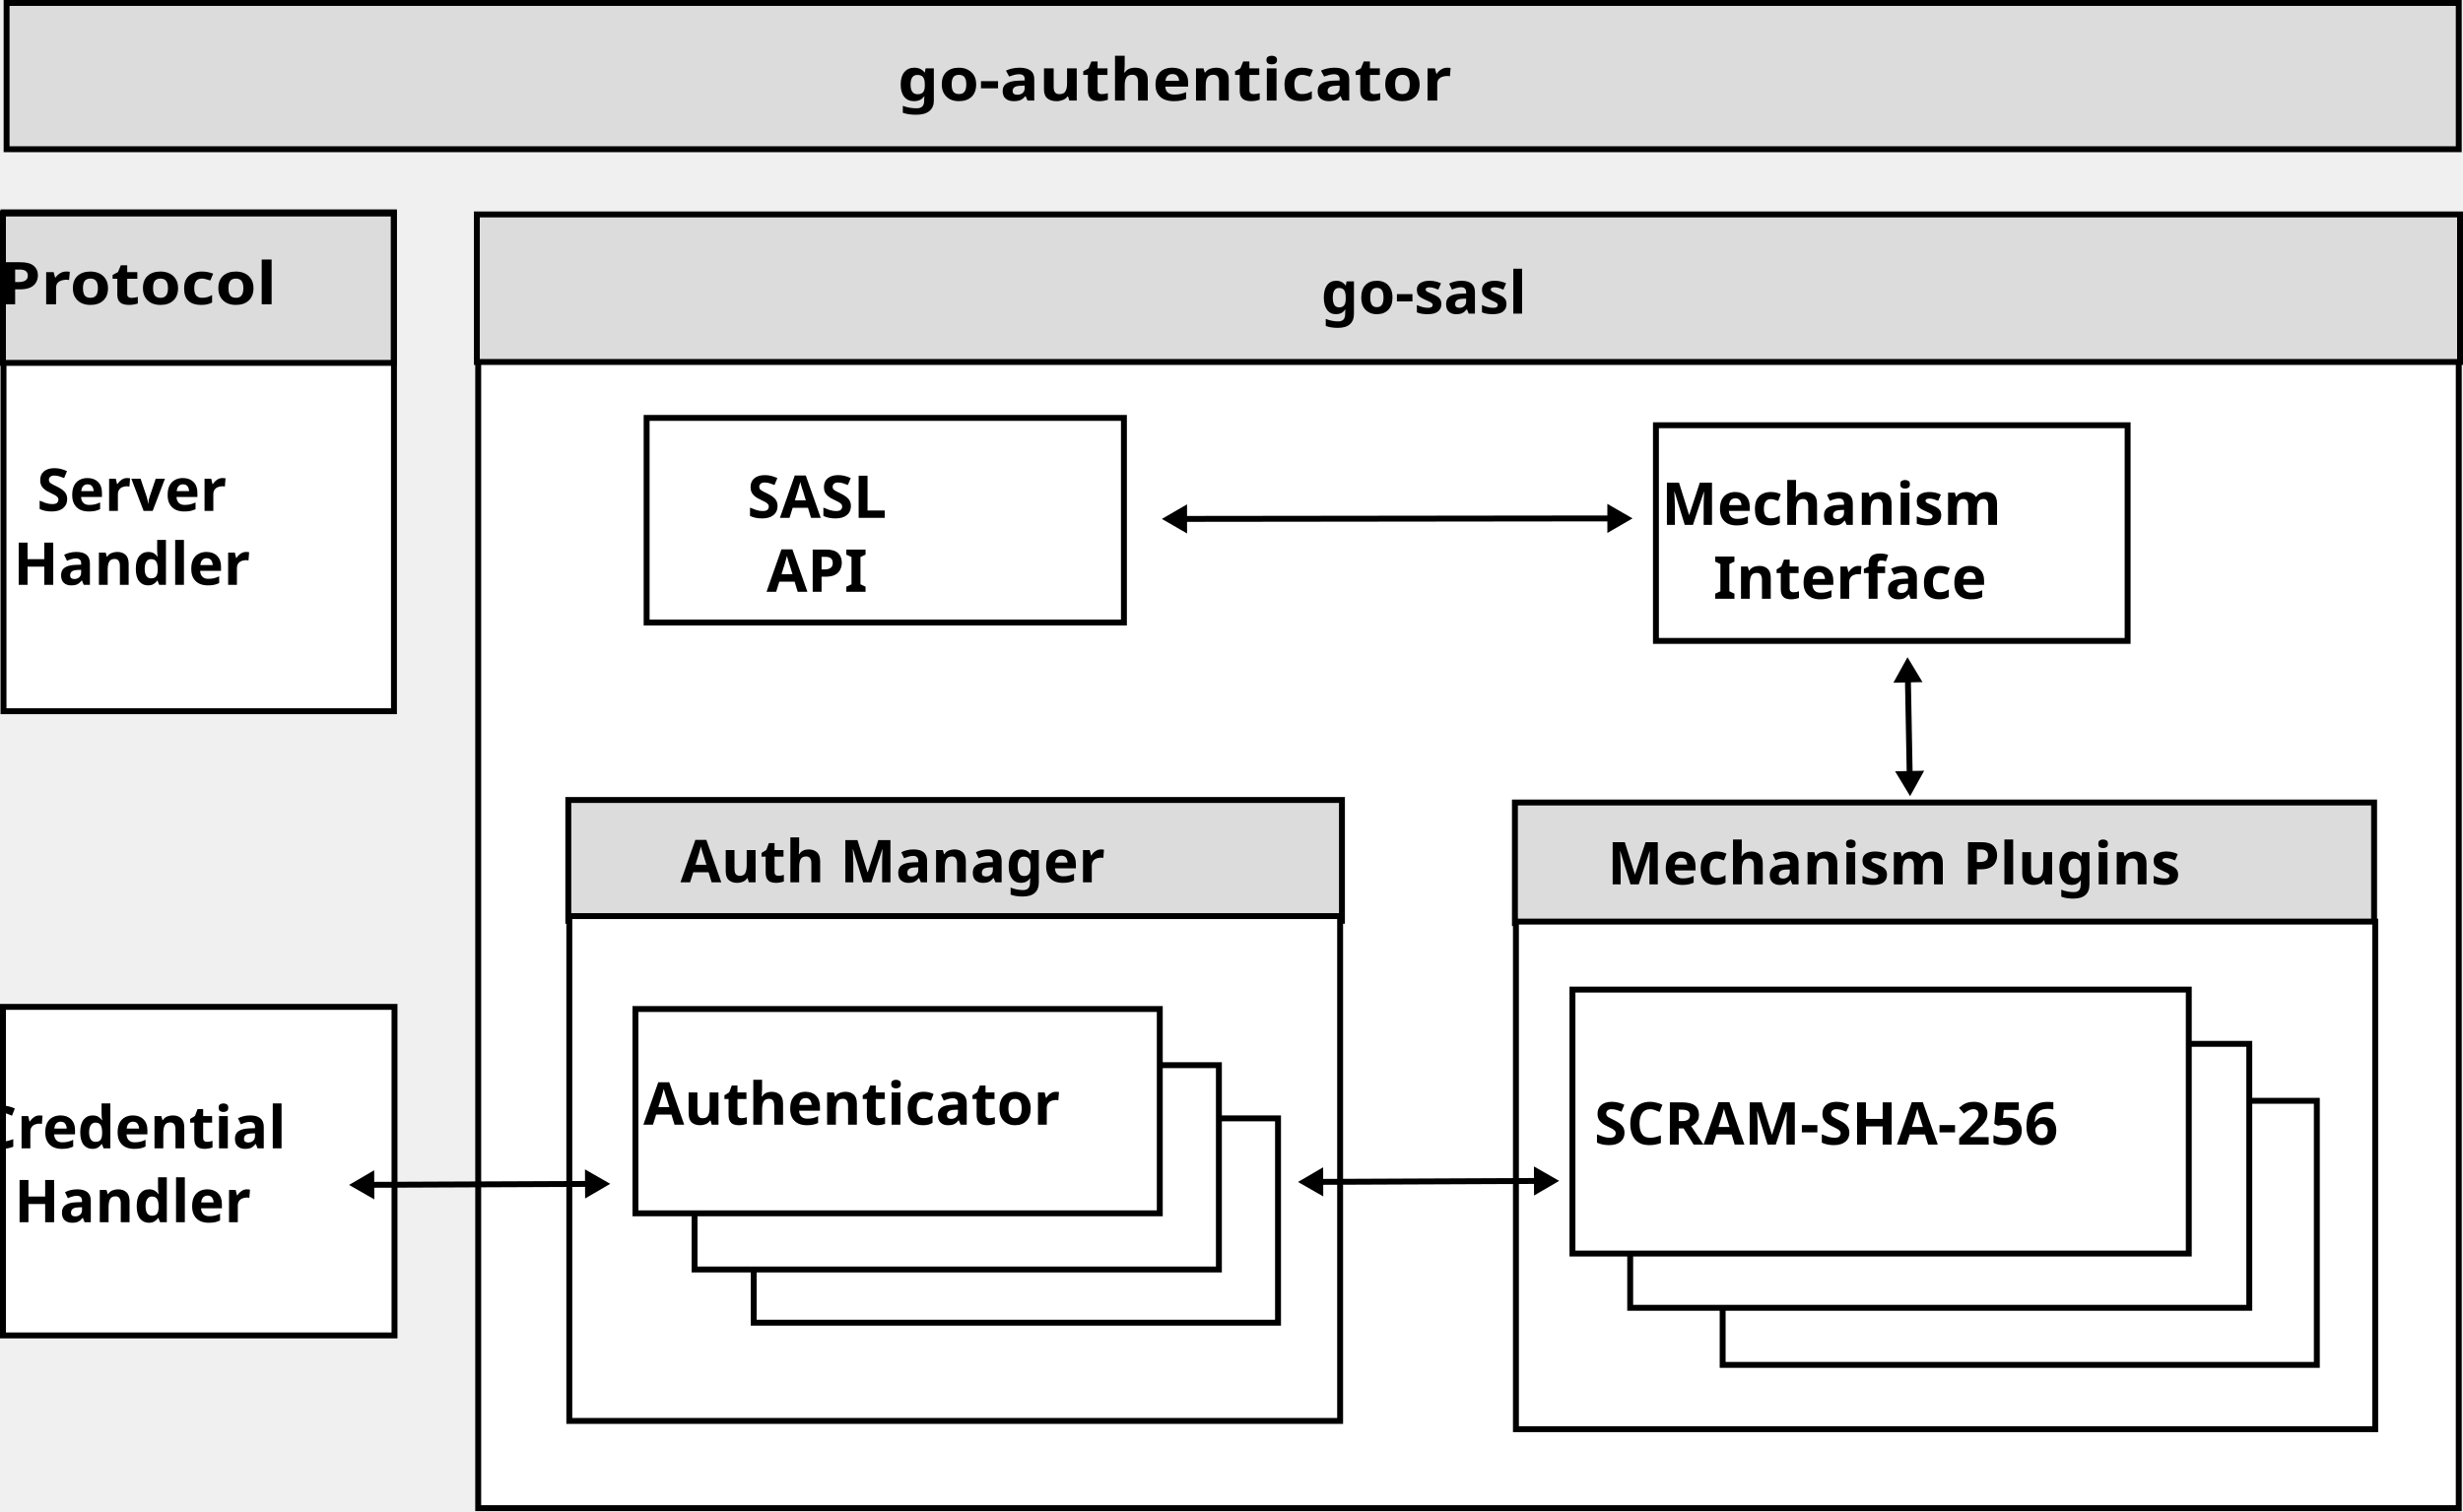
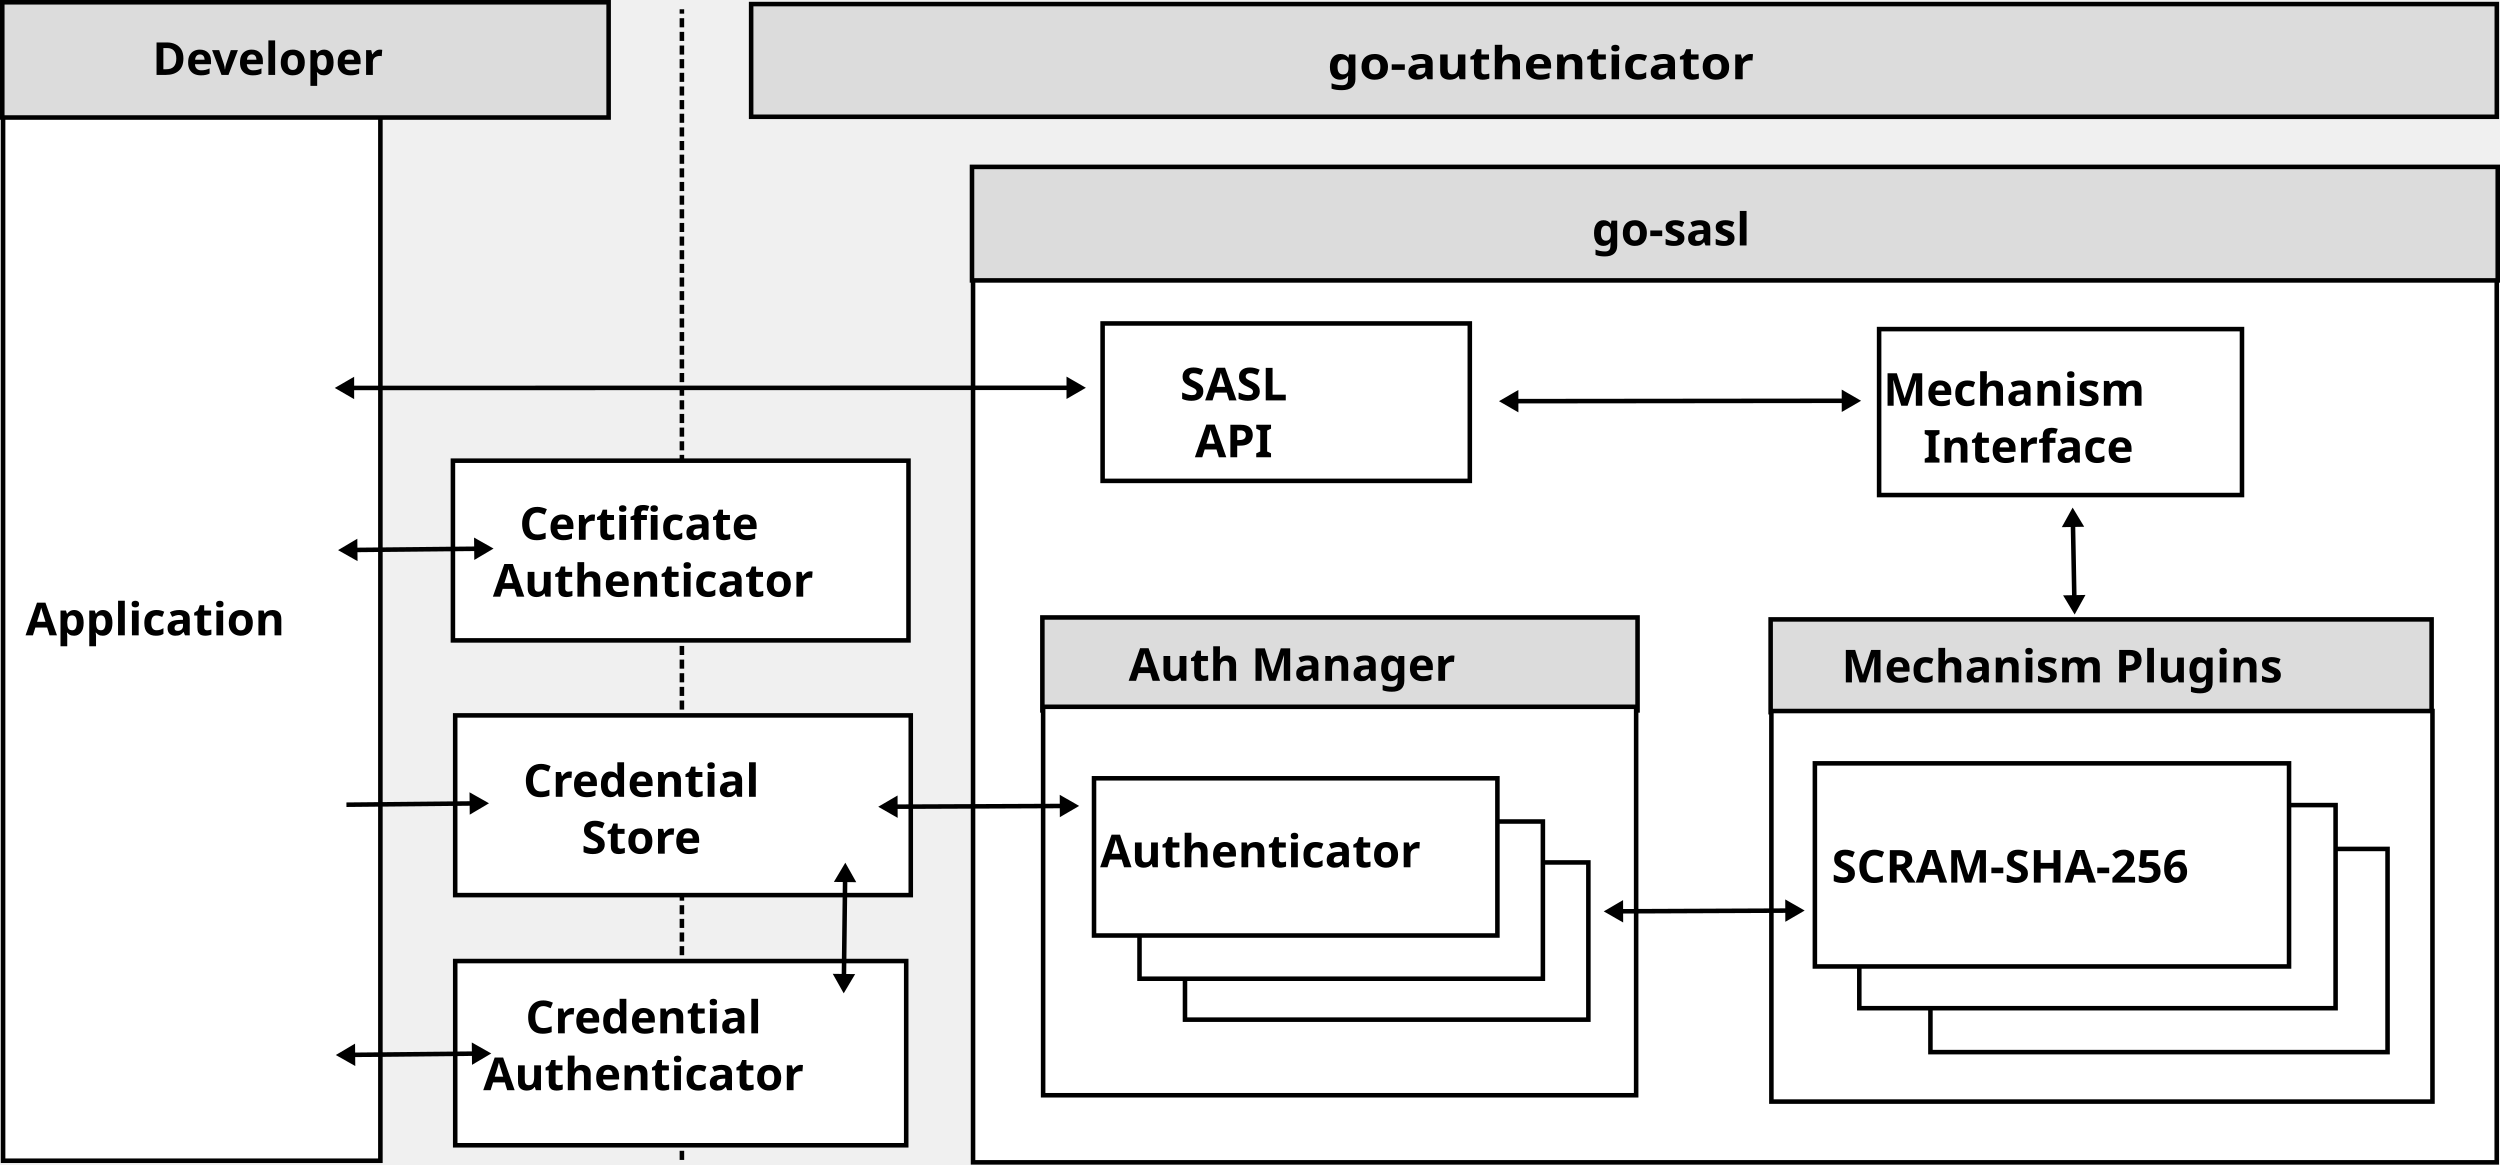
- <svg xmlns="http://www.w3.org/2000/svg" width="416.579" height="255.625" id="svg2" version="1.1" xml:space="preserve">
+ <svg xmlns="http://www.w3.org/2000/svg" width="549.617" height="256.039" id="svg2" version="1.1" xml:space="preserve">
  <defs id="defs4">
    <rect x="-116.235" y="215.059" width="16.471" height="16.941" id="rect30" />
    <marker style="overflow:visible" id="TriangleInM" refX="0" refY="0" orient="auto" viewBox="0 0 4.26 4.924" markerWidth="4.26" markerHeight="4.924" preserveAspectRatio="xMidYMid">
      <path transform="scale(-0.4)" style="fill:context-stroke;fill-rule:evenodd;stroke:context-stroke;stroke-width:1pt" d="M 5.77,0 -2.88,5 V -5 Z" id="path18279" />
    </marker>
    <marker style="overflow:visible" id="TriangleOutM" refX="0" refY="0" orient="auto" viewBox="0 0 4.26 4.924" markerWidth="4.26" markerHeight="4.924" preserveAspectRatio="xMidYMid">
      <path transform="scale(0.4)" style="fill:context-stroke;fill-rule:evenodd;stroke:context-stroke;stroke-width:1pt" d="M 5.77,0 -2.88,5 V -5 Z" id="path18288" />
    </marker>
    <linearGradient id="linearGradient5205">
      <stop style="stop-color:#370000;stop-opacity:1;" offset="0" id="stop5207" />
    </linearGradient>
    <linearGradient id="linearGradient5205-7">
      <stop id="stop5207-1" offset="0" style="stop-color:#370000;stop-opacity:1;" />
    </linearGradient>
    <linearGradient id="linearGradient5205-9">
      <stop id="stop5207-5" offset="0" style="stop-color:#370000;stop-opacity:1;" />
    </linearGradient>
    <linearGradient id="linearGradient5205-0">
      <stop id="stop5207-6" offset="0" style="stop-color:#370000;stop-opacity:1;" />
    </linearGradient>
    <linearGradient id="linearGradient5205-1">
      <stop id="stop5207-8" offset="0" style="stop-color:#370000;stop-opacity:1;" />
    </linearGradient>
    <linearGradient id="linearGradient5205-5">
      <stop id="stop5207-4" offset="0" style="stop-color:#370000;stop-opacity:1;" />
    </linearGradient>
    <linearGradient id="linearGradient5205-3">
      <stop id="stop5207-83" offset="0" style="stop-color:#370000;stop-opacity:1;" />
    </linearGradient>
    <marker style="overflow:visible" id="TriangleInM-3" refX="0" refY="0" orient="auto">
      <path transform="scale(-0.4)" style="fill:context-stroke;fill-rule:evenodd;stroke:context-stroke;stroke-width:1pt" d="M 5.77,0 -2.88,5 V -5 Z" id="path18279-9" />
    </marker>
    <marker style="overflow:visible" id="TriangleOutM-0" refX="0" refY="0" orient="auto" viewBox="0 0 4.26 4.924" markerWidth="4.26" markerHeight="4.924" preserveAspectRatio="xMidYMid">
      <path transform="scale(0.4)" style="fill:context-stroke;fill-rule:evenodd;stroke:context-stroke;stroke-width:1pt" d="M 5.77,0 -2.88,5 V -5 Z" id="path18288-5" />
    </marker>
    <marker style="overflow:visible" id="TriangleInM-6" refX="0" refY="0" orient="auto">
      <path transform="scale(-0.4)" style="fill:context-stroke;fill-rule:evenodd;stroke:context-stroke;stroke-width:1pt" d="M 5.77,0 -2.88,5 V -5 Z" id="path18279-3" />
    </marker>
    <marker style="overflow:visible" id="TriangleOutM-2" refX="0" refY="0" orient="auto">
      <path transform="scale(0.4)" style="fill:context-stroke;fill-rule:evenodd;stroke:context-stroke;stroke-width:1pt" d="M 5.77,0 -2.88,5 V -5 Z" id="path18288-6" />
    </marker>
    <marker style="overflow:visible" id="TriangleInM-3-7" refX="0" refY="0" orient="auto">
      <path transform="scale(-0.4)" style="fill:context-stroke;fill-rule:evenodd;stroke:context-stroke;stroke-width:1pt" d="M 5.77,0 -2.88,5 V -5 Z" id="path18279-9-3" />
    </marker>
    <marker style="overflow:visible" id="TriangleOutM-0-4" refX="0" refY="0" orient="auto">
      <path transform="scale(0.4)" style="fill:context-stroke;fill-rule:evenodd;stroke:context-stroke;stroke-width:1pt" d="M 5.77,0 -2.88,5 V -5 Z" id="path18288-5-3" />
    </marker>
  </defs>
-   <g id="layer2" transform="translate(37.75255,11.48896)" style="display:inline">
+   <g id="layer2" transform="translate(170.7912,11.9032)" style="display:inline">
+     <path style="display:inline;fill:none;stroke:#000000;stroke-width:1;stroke-linecap:butt;stroke-linejoin:miter;stroke-dasharray:2, 1;stroke-dashoffset:0;stroke-opacity:1" d="m -20.876,243.101 -0.003,-252.966" id="path32" />
    <rect y="25.423" x="43.129" height="218.213" width="334.978" id="rect18008" style="fill:#ffffff;fill-opacity:1;stroke:#000000;stroke-width:1;stroke-miterlimit:2.154;stroke-dasharray:none;stroke-opacity:1" />
    <rect y="59.207" x="71.613" height="34.611" width="80.729" id="rect3109-7-1" style="display:inline;fill:#ffffff;fill-opacity:1;stroke:#000000;stroke-width:1;stroke-miterlimit:2.154;stroke-dasharray:none;stroke-opacity:1" />
    <rect y="124.269" x="218.474" height="20.404" width="145.316" id="rect16215" style="fill:#dcdcdc;fill-opacity:1;stroke:#000000;stroke-width:1;stroke-miterlimit:2.154;stroke-dasharray:none;stroke-opacity:1" />
    <rect y="144.413" x="218.643" height="85.865" width="145.335" id="rect16215-3" style="display:inline;fill:#ffffff;fill-opacity:1;stroke:#000000;stroke-width:1;stroke-miterlimit:2.154;stroke-dasharray:none;stroke-opacity:1" />
    <rect y="174.73" x="253.607" height="44.673" width="100.497" id="rect16215-2" style="display:inline;fill:#ffffff;fill-opacity:1;stroke:#000000;stroke-width:1;stroke-miterlimit:2.154;stroke-dasharray:none;stroke-opacity:1" />
    <rect y="165.094" x="237.97" height="44.651" width="104.71" id="rect16215-2-8" style="display:inline;fill:#ffffff;fill-opacity:1;stroke:#000000;stroke-width:1;stroke-miterlimit:2.154;stroke-dasharray:none;stroke-opacity:1" />
    <rect y="24.786" x="42.898" height="24.958" width="335.429" id="rect16225-9" style="display:inline;fill:#dcdcdc;fill-opacity:1;stroke:#000000;stroke-width:1;stroke-miterlimit:2.154;stroke-dasharray:none;stroke-opacity:1" />
    <rect y="155.916" x="228.204" height="44.654" width="104.242" id="rect16215-2-5" style="display:inline;fill:#ffffff;fill-opacity:1;stroke:#000000;stroke-width:1;stroke-miterlimit:2.154;stroke-dasharray:none;stroke-opacity:1" />
    <path style="display:inline;fill:none;stroke:#000000;stroke-width:1;stroke-linecap:butt;stroke-linejoin:miter;stroke-dasharray:none;stroke-opacity:1;marker-start:url(#TriangleInM-3-7);marker-end:url(#TriangleOutM-0-4)" d="m 235.526,76.208 -73.926,0.084" id="path2" />
    <rect y="60.448" x="242.324" height="36.483" width="79.777" id="rect3" style="display:inline;fill:#ffffff;fill-opacity:1;stroke:#000000;stroke-width:1;stroke-miterlimit:2.154;stroke-dasharray:none;stroke-opacity:1" />
    <rect y="123.841" x="58.37" height="20.436" width="130.848" id="rect6" style="fill:#dcdcdc;fill-opacity:1;stroke:#000000;stroke-width:1;stroke-miterlimit:2.154;stroke-dasharray:none;stroke-opacity:1" />
    <rect y="143.483" x="58.537" height="85.401" width="130.372" id="rect7" style="display:inline;fill:#ffffff;fill-opacity:1;stroke:#000000;stroke-width:1;stroke-miterlimit:2.154;stroke-dasharray:none;stroke-opacity:1" />
    <path style="display:inline;fill:none;stroke:#000000;stroke-width:1;stroke-linecap:butt;stroke-linejoin:miter;stroke-dasharray:none;stroke-opacity:1;marker-start:url(#TriangleInM-3-7);marker-end:url(#TriangleOutM-0-4)" d="m 223.117,188.287 -38.49,0.161" id="path12" />
    <path style="display:inline;fill:none;stroke:#000000;stroke-width:1;stroke-linecap:butt;stroke-linejoin:miter;stroke-dasharray:none;stroke-opacity:1;marker-start:url(#TriangleInM-3);marker-end:url(#TriangleOutM-0)" d="m 284.925,102.531 0.334,17.826" id="path13" />
-     <rect y="-10.989" x="-36.636" height="24.743" width="414.743" id="rect43" style="fill:#dcdcdc;fill-opacity:1;stroke:#000000;stroke-width:1;stroke-miterlimit:2.154;stroke-dasharray:none;stroke-opacity:1" />
-     <rect y="24.435" x="-37.159" height="84.39" width="66.038" id="rect23" style="display:inline;fill:#ffffff;fill-opacity:1;stroke:#000000;stroke-width:1;stroke-miterlimit:2.154;stroke-dasharray:none;stroke-opacity:1" />
-     <rect y="24.63" x="-37.253" height="25.27" width="66.093" id="rect4" style="fill:#dcdcdc;fill-opacity:1;stroke:#000000;stroke-width:1;stroke-miterlimit:2.154;stroke-dasharray:none;stroke-opacity:1" />
-     <rect y="158.841" x="-37.252" height="55.578" width="66.225" id="rect24" style="display:inline;fill:#ffffff;fill-opacity:1;stroke:#000000;stroke-width:1;stroke-miterlimit:2.154;stroke-dasharray:none;stroke-opacity:1" />
+     <rect y="-11.008" x="-5.655" height="24.78" width="383.78" id="rect43" style="fill:#dcdcdc;fill-opacity:1;stroke:#000000;stroke-width:1;stroke-miterlimit:2.154;stroke-dasharray:none;stroke-opacity:1" />
+     <rect y="199.379" x="-70.714" height="40.502" width="99.149" id="rect24" style="display:inline;fill:#ffffff;fill-opacity:1;stroke:#000000;stroke-width:1;stroke-miterlimit:2.154;stroke-dasharray:none;stroke-opacity:1" />
    <rect y="177.702" x="89.725" height="34.563" width="88.681" id="rect47" style="display:inline;fill:#ffffff;fill-opacity:1;stroke:#000000;stroke-width:1;stroke-miterlimit:2.154;stroke-dasharray:none;stroke-opacity:1" />
    <rect y="168.702" x="79.725" height="34.563" width="88.681" id="rect48" style="display:inline;fill:#ffffff;fill-opacity:1;stroke:#000000;stroke-width:1;stroke-miterlimit:2.154;stroke-dasharray:none;stroke-opacity:1" />
    <rect y="159.202" x="69.725" height="34.563" width="88.681" id="rect49" style="display:inline;fill:#ffffff;fill-opacity:1;stroke:#000000;stroke-width:1;stroke-miterlimit:2.154;stroke-dasharray:none;stroke-opacity:1" />
-     <path style="display:inline;fill:none;stroke:#000000;stroke-width:1;stroke-linecap:butt;stroke-linejoin:miter;stroke-dasharray:none;stroke-opacity:1;marker-start:url(#TriangleInM-3-7);marker-end:url(#TriangleOutM-0-4)" d="m 62.617,188.787 -38.49,0.161" id="path49" />
+     <rect y="12.478" x="-170.116" height="230.804" width="82.951" id="rect1" style="display:inline;fill:#ffffff;fill-opacity:1;stroke:#000000;stroke-width:1.005;stroke-miterlimit:2.154;stroke-dasharray:none;stroke-opacity:1" />
+     <rect y="89.375" x="-71.219" height="39.51" width="100.158" id="rect9" style="display:inline;fill:#ffffff;fill-opacity:1;stroke:#000000;stroke-width:1;stroke-miterlimit:2.154;stroke-dasharray:none;stroke-opacity:1" />
+     <rect y="145.375" x="-70.719" height="39.51" width="100.158" id="rect20" style="display:inline;fill:#ffffff;fill-opacity:1;stroke:#000000;stroke-width:1;stroke-miterlimit:2.154;stroke-dasharray:none;stroke-opacity:1" />
+     <path style="display:inline;fill:none;stroke:#000000;stroke-width:1;stroke-linecap:butt;stroke-linejoin:miter;stroke-dasharray:none;stroke-opacity:1;marker-start:url(#TriangleInM-3-7);marker-end:url(#TriangleOutM-0-4)" d="m 63.617,165.287 -38.49,0.161" id="path49" />
+     <rect y="-11.403" x="-170.291" height="25.336" width="133.306" id="rect26" style="display:inline;fill:#dcdcdc;fill-opacity:1;stroke:#000000;stroke-width:1;stroke-miterlimit:2.154;stroke-dasharray:none;stroke-opacity:1" />
+     <path style="display:inline;fill:none;stroke:#000000;stroke-width:1;stroke-linecap:butt;stroke-linejoin:miter;stroke-dasharray:none;stroke-opacity:1;marker-start:url(#TriangleInM-3-7);marker-end:url(#TriangleOutM-0-4)" d="m 65.097,73.35 -159.449,0.036" id="path27" />
+     <path style="display:inline;fill:none;stroke:#000000;stroke-width:1;stroke-linecap:butt;stroke-linejoin:miter;stroke-dasharray:none;stroke-opacity:1;marker-start:url(#TriangleInM-3-7);marker-end:url(#TriangleOutM-0-4)" d="m 15.013,180.598 -0.282,23.039" id="path28" />
+     <path style="display:inline;fill:none;stroke:#000000;stroke-width:1;stroke-linecap:butt;stroke-linejoin:miter;stroke-dasharray:none;stroke-opacity:1;marker-start:url(#TriangleInM-3-7);marker-end:url(#TriangleOutM)" d="m -65.127,108.725 -28.502,0.286" id="path29" />
+     <path style="display:inline;fill:none;stroke:#000000;stroke-width:1;stroke-linecap:butt;stroke-linejoin:miter;stroke-dasharray:none;stroke-opacity:1;marker-start:url(#TriangleInM-3-7)" d="m -66.127,164.725 -28.502,0.286" id="path30" />
+     <path style="display:inline;fill:none;stroke:#000000;stroke-width:1;stroke-linecap:butt;stroke-linejoin:miter;stroke-dasharray:none;stroke-opacity:1;marker-start:url(#TriangleInM-3-7);marker-end:url(#TriangleOutM-0)" d="m -65.627,219.725 -28.502,0.286" id="path31" />
  </g>
-   <g id="layer4" transform="translate(-98.9918,-5.132131)" />
-   <g id="layer1" transform="translate(-148.2474,-186.8732)" style="display:inline">
+   <g id="layer4" transform="translate(34.04684,-4.717887)" />
+   <g id="layer1" transform="translate(-15.20882,-186.459)" style="display:inline">
    <text xml:space="preserve" style="font-style:normal;font-variant:normal;font-weight:bold;font-stretch:normal;line-height:0%;font-family:'Source Code Pro';-inkscape-font-specification:'Source Code Pro Bold';text-align:center;letter-spacing:0px;word-spacing:0px;writing-mode:lr-tb;text-anchor:middle;fill:#000000;fill-opacity:1;stroke:none;stroke-width:2;stroke-miterlimit:2.154;stroke-dasharray:none" x="297.353" y="274.48" id="text3115">
      <tspan x="297.353" y="274.48" style="font-size:10px;line-height:1.25;stroke-width:2;stroke-dasharray:none" id="tspan6185">SASL</tspan>
      <tspan x="297.353" y="286.98" style="font-size:10px;line-height:1.25;stroke-width:2;stroke-dasharray:none" id="tspan7">API</tspan>
      <tspan x="297.353" y="293.804" style="font-size:10px;line-height:1.25;stroke-width:2;stroke-dasharray:none" id="tspan5357" />
    </text>
-     <text xml:space="preserve" style="font-style:normal;font-variant:normal;font-weight:normal;font-stretch:normal;line-height:0%;font-family:Arial;-inkscape-font-specification:Arial;text-align:center;letter-spacing:0px;word-spacing:0px;writing-mode:lr-tb;text-anchor:middle;display:inline;fill:#000000;fill-opacity:1;stroke:none;stroke-width:2;stroke-miterlimit:2.154;stroke-dasharray:none" x="397.42" y="239.927" id="text16229-0">
-       <tspan y="239.927" x="397.42" id="tspan16227-9" style="font-style:normal;font-variant:normal;font-weight:bold;font-stretch:normal;font-size:10px;line-height:1.25;font-family:'Source Code Pro';-inkscape-font-specification:'Source Code Pro Bold';stroke-width:2;stroke-miterlimit:2.154;stroke-dasharray:none">go-sasl</tspan>
+     <text xml:space="preserve" style="font-style:normal;font-variant:normal;font-weight:normal;font-stretch:normal;line-height:0%;font-family:Arial;-inkscape-font-specification:Arial;text-align:center;letter-spacing:0px;word-spacing:0px;writing-mode:lr-tb;text-anchor:middle;display:inline;fill:#000000;fill-opacity:1;stroke:none;stroke-width:2;stroke-miterlimit:2.154;stroke-dasharray:none" x="390.92" y="240.427" id="text16229-0">
+       <tspan y="240.427" x="390.92" id="tspan16227-9" style="font-style:normal;font-variant:normal;font-weight:bold;font-stretch:normal;font-size:10px;line-height:1.25;font-family:'Source Code Pro';-inkscape-font-specification:'Source Code Pro Bold';stroke-width:2;stroke-miterlimit:2.154;stroke-dasharray:none">go-sasl</tspan>
    </text>
    <text id="text3" y="336.48" x="475.059" style="font-style:normal;font-variant:normal;font-weight:bold;font-stretch:normal;line-height:0%;font-family:'Source Code Pro';-inkscape-font-specification:'Source Code Pro Bold';text-align:center;letter-spacing:0px;word-spacing:0px;writing-mode:lr-tb;text-anchor:middle;fill:#000000;fill-opacity:1;stroke:none;stroke-width:2;stroke-miterlimit:2.154;stroke-dasharray:none" xml:space="preserve">
      <tspan y="336.48" x="475.059" style="font-size:10px;line-height:1.25;stroke-width:2;stroke-dasharray:none" id="tspan10"> Mechanism Plugins</tspan>
    </text>
    <text id="text3-1" y="380.496" x="464.935" style="font-style:normal;font-variant:normal;font-weight:bold;font-stretch:normal;line-height:0%;font-family:'Source Code Pro';-inkscape-font-specification:'Source Code Pro Bold';text-align:center;letter-spacing:0px;word-spacing:0px;writing-mode:lr-tb;text-anchor:middle;display:inline;fill:#000000;fill-opacity:1;stroke:none;stroke-width:2;stroke-miterlimit:2.154;stroke-dasharray:none" xml:space="preserve">
      <tspan y="380.496" x="464.935" style="font-size:10px;line-height:1.25;stroke-width:2;stroke-dasharray:none" id="tspan10-1">SCRAM-SHA-256</tspan>
    </text>
    <text xml:space="preserve" style="font-size:5.333px;fill:#e6e6e6;fill-opacity:0.781;stroke:#000000" x="432.314" y="253.506" id="text2">
      <tspan id="tspan2" x="432.314" y="253.506" />
    </text>
    <text xml:space="preserve" transform="translate(32.07918,181.7411)" id="text30" style="font-size:5.333px;white-space:pre;shape-inside:url(#rect30);display:inline;fill:#e6e6e6;fill-opacity:0.781;stroke:#000000;stroke-width:1;stroke-dasharray:none" />
    <text id="text5" y="263.162" x="468.943" style="font-style:normal;font-variant:normal;font-weight:bold;font-stretch:normal;line-height:0%;font-family:'Source Code Pro';-inkscape-font-specification:'Source Code Pro Bold';text-align:center;letter-spacing:0px;word-spacing:0px;writing-mode:lr-tb;text-anchor:middle;display:inline;fill:#000000;fill-opacity:1;stroke:none;stroke-width:2;stroke-miterlimit:2.154;stroke-dasharray:none" xml:space="preserve">
      <tspan y="263.162" x="468.943" style="font-size:10px;line-height:1.25;stroke-width:2;stroke-dasharray:none" id="tspan3" />
      <tspan y="275.662" x="468.943" style="font-size:10px;line-height:1.25;stroke-width:2;stroke-dasharray:none" id="tspan4">Mechanism</tspan>
      <tspan y="288.162" x="468.943" style="font-size:10px;line-height:1.25;stroke-width:2;stroke-dasharray:none" id="tspan5">Interface</tspan>
    </text>
    <text id="text8" y="336.127" x="307.059" style="font-style:normal;font-variant:normal;font-weight:bold;font-stretch:normal;line-height:0%;font-family:'Source Code Pro';-inkscape-font-specification:'Source Code Pro Bold';text-align:center;letter-spacing:0px;word-spacing:0px;writing-mode:lr-tb;text-anchor:middle;fill:#000000;fill-opacity:1;stroke:none;stroke-width:2;stroke-miterlimit:2.154;stroke-dasharray:none" xml:space="preserve">
      <tspan y="336.127" x="307.059" style="font-size:10px;line-height:1.25;stroke-width:2;stroke-dasharray:none" id="tspan8">Auth Manager</tspan>
    </text>
    <text xml:space="preserve" style="font-style:normal;font-variant:normal;font-weight:bold;font-stretch:normal;line-height:0%;font-family:'Source Code Pro';-inkscape-font-specification:'Source Code Pro Bold';text-align:center;letter-spacing:0px;word-spacing:0px;writing-mode:lr-tb;text-anchor:middle;fill:#000000;fill-opacity:1;stroke:none;stroke-width:2;stroke-miterlimit:2.154;stroke-dasharray:none" x="300.118" y="377.127" id="text12">
      <tspan x="300.118" y="377.127" style="font-size:10px;line-height:1.25;stroke-width:2;stroke-dasharray:none" id="tspan12">Authenticator</tspan>
    </text>
-     <text xml:space="preserve" style="font-style:normal;font-variant:normal;font-weight:normal;font-stretch:normal;font-size:12.561px;line-height:0%;font-family:Arial;-inkscape-font-specification:Arial;text-align:center;letter-spacing:0px;word-spacing:0px;writing-mode:lr-tb;text-anchor:middle;fill:#000000;fill-opacity:1;stroke:none;stroke-width:2.094;stroke-miterlimit:2.154;stroke-dasharray:none" x="339.542" y="213.831" id="text43" transform="scale(1.04879,0.9534795)">
-       <tspan y="213.831" x="339.542" id="tspan43" style="font-style:normal;font-variant:normal;font-weight:bold;font-stretch:normal;font-size:10.468px;line-height:1.25;font-family:'Source Code Pro';-inkscape-font-specification:'Source Code Pro Bold';stroke-width:2.094;stroke-miterlimit:2.154;stroke-dasharray:none">go-authenticator</tspan>
+     <text xml:space="preserve" style="font-style:normal;font-variant:normal;font-weight:normal;font-stretch:normal;font-size:12.561px;line-height:0%;font-family:Arial;-inkscape-font-specification:Arial;text-align:center;letter-spacing:0px;word-spacing:0px;writing-mode:lr-tb;text-anchor:middle;fill:#000000;fill-opacity:1;stroke:none;stroke-width:2.094;stroke-miterlimit:2.154;stroke-dasharray:none" x="346.217" y="213.831" id="text43" transform="scale(1.04879,0.9534795)">
+       <tspan y="213.831" x="346.217" id="tspan43" style="font-style:normal;font-variant:normal;font-weight:bold;font-stretch:normal;font-size:10.468px;line-height:1.25;font-family:'Source Code Pro';-inkscape-font-specification:'Source Code Pro Bold';stroke-width:2.094;stroke-miterlimit:2.154;stroke-dasharray:none">go-authenticator</tspan>
    </text>
-     <text xml:space="preserve" style="font-style:normal;font-variant:normal;font-weight:bold;font-stretch:normal;line-height:0%;font-family:'Source Code Pro';-inkscape-font-specification:'Source Code Pro Bold';text-align:center;letter-spacing:0px;word-spacing:0px;writing-mode:lr-tb;text-anchor:middle;fill:#000000;fill-opacity:1;stroke:none;stroke-width:2;stroke-miterlimit:2.154;stroke-dasharray:none" x="181.471" y="273.303" id="text35">
-       <tspan x="181.471" y="273.303" style="font-size:10px;line-height:1.25;stroke-width:2;stroke-dasharray:none" id="tspan30">Server</tspan>
-       <tspan x="181.471" y="285.803" style="font-size:10px;line-height:1.25;stroke-width:2;stroke-dasharray:none" id="tspan49">Handler</tspan>
-       <tspan x="181.471" y="292.628" style="font-size:10px;line-height:1.25;stroke-width:2;stroke-dasharray:none" id="tspan35" />
+     <text xml:space="preserve" style="font-style:normal;font-variant:normal;font-weight:bold;font-stretch:normal;line-height:0%;font-family:'Source Code Pro';-inkscape-font-specification:'Source Code Pro Bold';text-align:center;letter-spacing:0px;word-spacing:0px;writing-mode:lr-tb;text-anchor:middle;fill:#000000;fill-opacity:1;stroke:none;stroke-width:2;stroke-miterlimit:2.154;stroke-dasharray:none" x="167.118" y="361.627" id="text37">
+       <tspan x="167.118" y="361.627" style="font-size:10px;line-height:1.25;stroke-width:2;stroke-dasharray:none" id="tspan31">Credential</tspan>
+       <tspan x="167.118" y="374.127" style="font-size:10px;line-height:1.25;stroke-width:2;stroke-dasharray:none" id="tspan34">Store</tspan>
+       <tspan x="167.118" y="380.952" style="font-size:10px;line-height:1.25;stroke-width:2;stroke-dasharray:none" id="tspan37" />
    </text>
-     <text xml:space="preserve" style="font-style:normal;font-variant:normal;font-weight:normal;font-stretch:normal;font-size:12.716px;line-height:0%;font-family:Arial;-inkscape-font-specification:Arial;text-align:center;letter-spacing:0px;word-spacing:0px;writing-mode:lr-tb;text-anchor:middle;fill:#000000;fill-opacity:1;stroke:none;stroke-width:2.119;stroke-miterlimit:2.154;stroke-dasharray:none" x="170.367" y="253.182" id="text13" transform="scale(1.062219,0.9414253)">
-       <tspan y="253.182" x="170.367" id="tspan13" style="font-style:normal;font-variant:normal;font-weight:bold;font-stretch:normal;font-size:10.597px;line-height:1.25;font-family:'Source Code Pro';-inkscape-font-specification:'Source Code Pro Bold';stroke-width:2.119;stroke-miterlimit:2.154;stroke-dasharray:none">Protocol</tspan>
+     <text xml:space="preserve" style="font-style:normal;font-variant:normal;font-weight:bold;font-stretch:normal;line-height:0%;font-family:'Source Code Pro';-inkscape-font-specification:'Source Code Pro Bold';text-align:center;letter-spacing:0px;word-spacing:0px;writing-mode:lr-tb;text-anchor:middle;fill:#000000;fill-opacity:1;stroke:none;stroke-width:2;stroke-miterlimit:2.154;stroke-dasharray:none" x="57.118" y="326.127" id="text9">
+       <tspan x="57.118" y="326.127" style="font-size:10px;line-height:1.25;stroke-width:2;stroke-dasharray:none" id="tspan9">Application</tspan>
    </text>
-     <text xml:space="preserve" style="font-style:normal;font-variant:normal;font-weight:bold;font-stretch:normal;line-height:0%;font-family:'Source Code Pro';-inkscape-font-specification:'Source Code Pro Bold';text-align:center;letter-spacing:0px;word-spacing:0px;writing-mode:lr-tb;text-anchor:middle;fill:#000000;fill-opacity:1;stroke:none;stroke-width:2;stroke-miterlimit:2.154;stroke-dasharray:none" x="181.618" y="381.127" id="text37">
-       <tspan x="181.618" y="381.127" style="font-size:10px;line-height:1.25;stroke-width:2;stroke-dasharray:none" id="tspan31">Credential</tspan>
-       <tspan x="181.618" y="393.627" style="font-size:10px;line-height:1.25;stroke-width:2;stroke-dasharray:none" id="tspan34">Handler</tspan>
-       <tspan x="181.618" y="400.452" style="font-size:10px;line-height:1.25;stroke-width:2;stroke-dasharray:none" id="tspan37" />
+     <text xml:space="preserve" style="font-style:normal;font-variant:normal;font-weight:bold;font-stretch:normal;line-height:0%;font-family:'Source Code Pro';-inkscape-font-specification:'Source Code Pro Bold';text-align:center;letter-spacing:0px;word-spacing:0px;writing-mode:lr-tb;text-anchor:middle;fill:#000000;fill-opacity:1;stroke:none;stroke-width:2;stroke-miterlimit:2.154;stroke-dasharray:none" x="167.618" y="413.627" id="text14">
+       <tspan x="167.618" y="413.627" style="font-size:10px;line-height:1.25;stroke-width:2;stroke-dasharray:none" id="tspan14">Credential</tspan>
+       <tspan x="167.618" y="426.127" style="font-size:10px;line-height:1.25;stroke-width:2;stroke-dasharray:none" id="tspan17">Authenticator</tspan>
+       <tspan x="167.618" y="432.952" style="font-size:10px;line-height:1.25;stroke-width:2;stroke-dasharray:none" id="tspan16" />
+     </text>
+     <text xml:space="preserve" style="font-style:normal;font-variant:normal;font-weight:bold;font-stretch:normal;line-height:0%;font-family:'Source Code Pro';-inkscape-font-specification:'Source Code Pro Bold';text-align:center;letter-spacing:0px;word-spacing:0px;writing-mode:lr-tb;text-anchor:middle;fill:#000000;fill-opacity:1;stroke:none;stroke-width:2;stroke-miterlimit:2.154;stroke-dasharray:none" x="166.618" y="305.127" id="text22">
+       <tspan x="166.618" y="305.127" style="font-size:10px;line-height:1.25;stroke-width:2;stroke-dasharray:none" id="tspan24">Certificate</tspan>
+       <tspan x="166.618" y="317.627" style="font-size:10px;line-height:1.25;stroke-width:2;stroke-dasharray:none" id="tspan28">Authenticator</tspan>
+     </text>
+     <text xml:space="preserve" style="font-style:normal;font-variant:normal;font-weight:normal;font-stretch:normal;line-height:0%;font-family:Arial;-inkscape-font-specification:Arial;text-align:center;letter-spacing:0px;word-spacing:0px;writing-mode:lr-tb;text-anchor:middle;display:inline;fill:#000000;fill-opacity:1;stroke:none;stroke-width:2;stroke-miterlimit:2.154;stroke-dasharray:none" x="82.42" y="202.927" id="text26">
+       <tspan y="202.927" x="82.42" id="tspan26" style="font-style:normal;font-variant:normal;font-weight:bold;font-stretch:normal;font-size:10px;line-height:1.25;font-family:'Source Code Pro';-inkscape-font-specification:'Source Code Pro Bold';stroke-width:2;stroke-miterlimit:2.154;stroke-dasharray:none">Developer</tspan>
    </text>
  </g>
-   <g id="layer3" transform="translate(-14.24747,-0.4827269)" />
+   <g id="layer3" transform="translate(118.7912,-0.06848295)" />
</svg>
